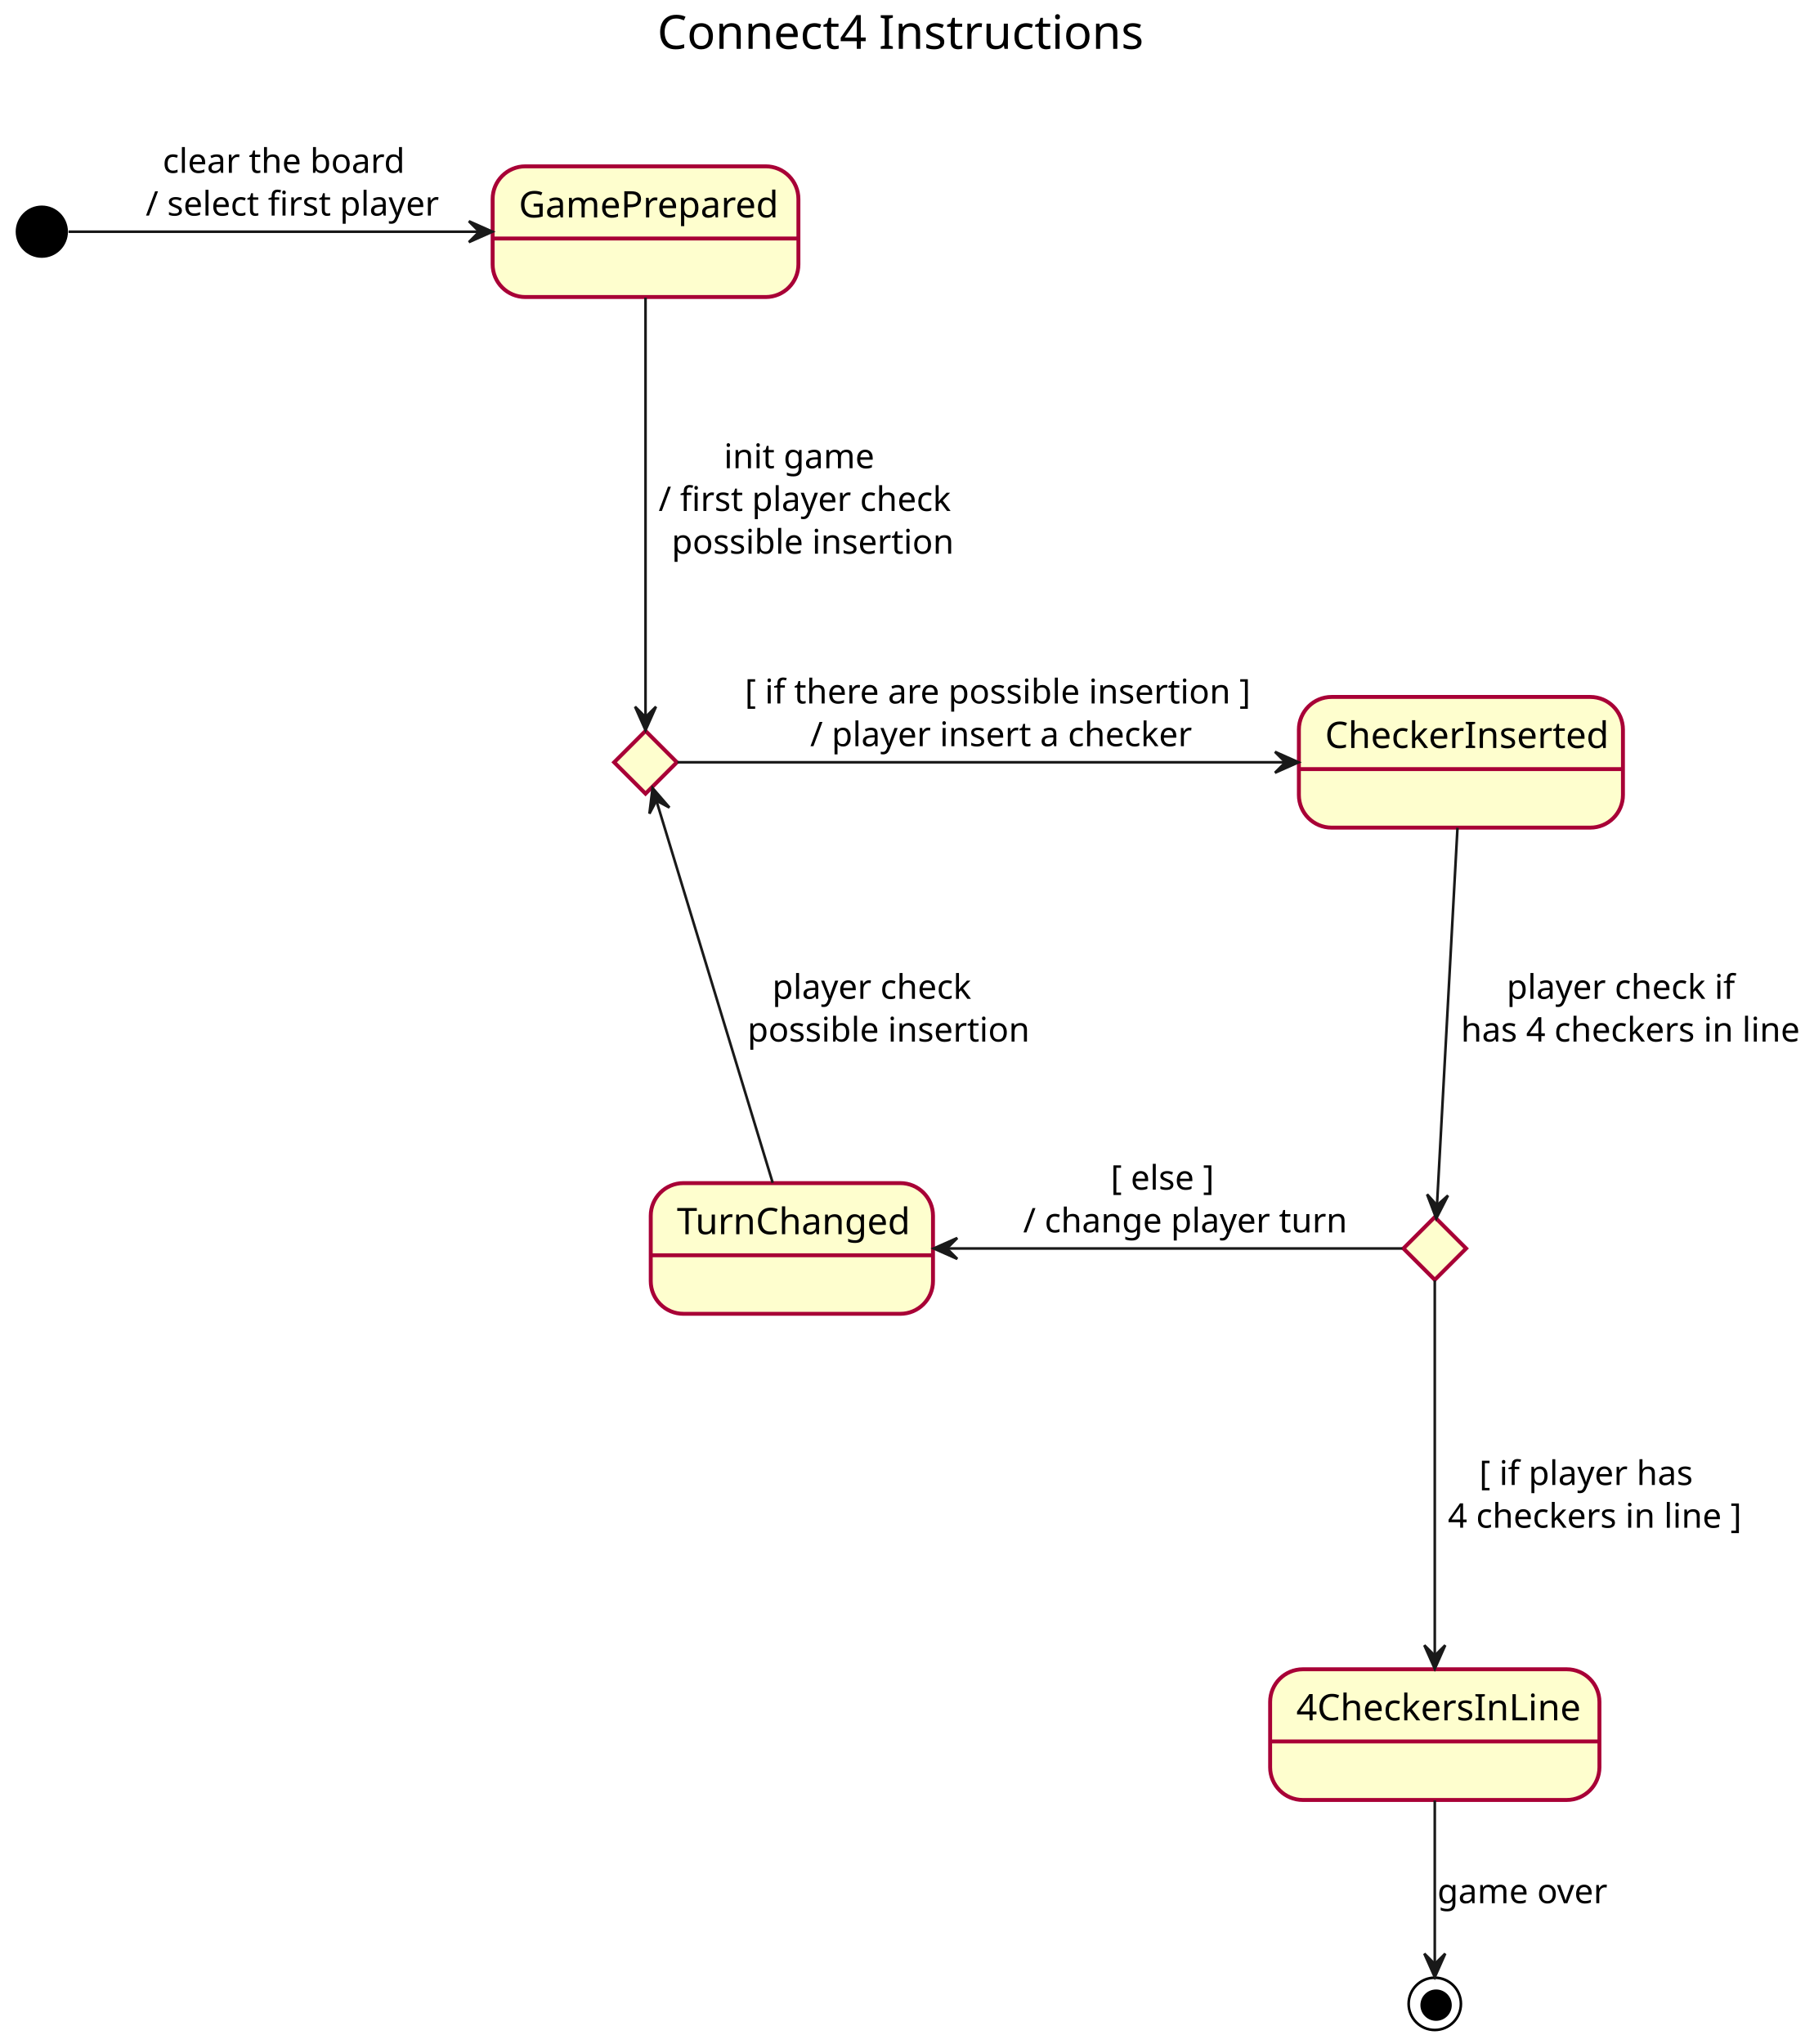
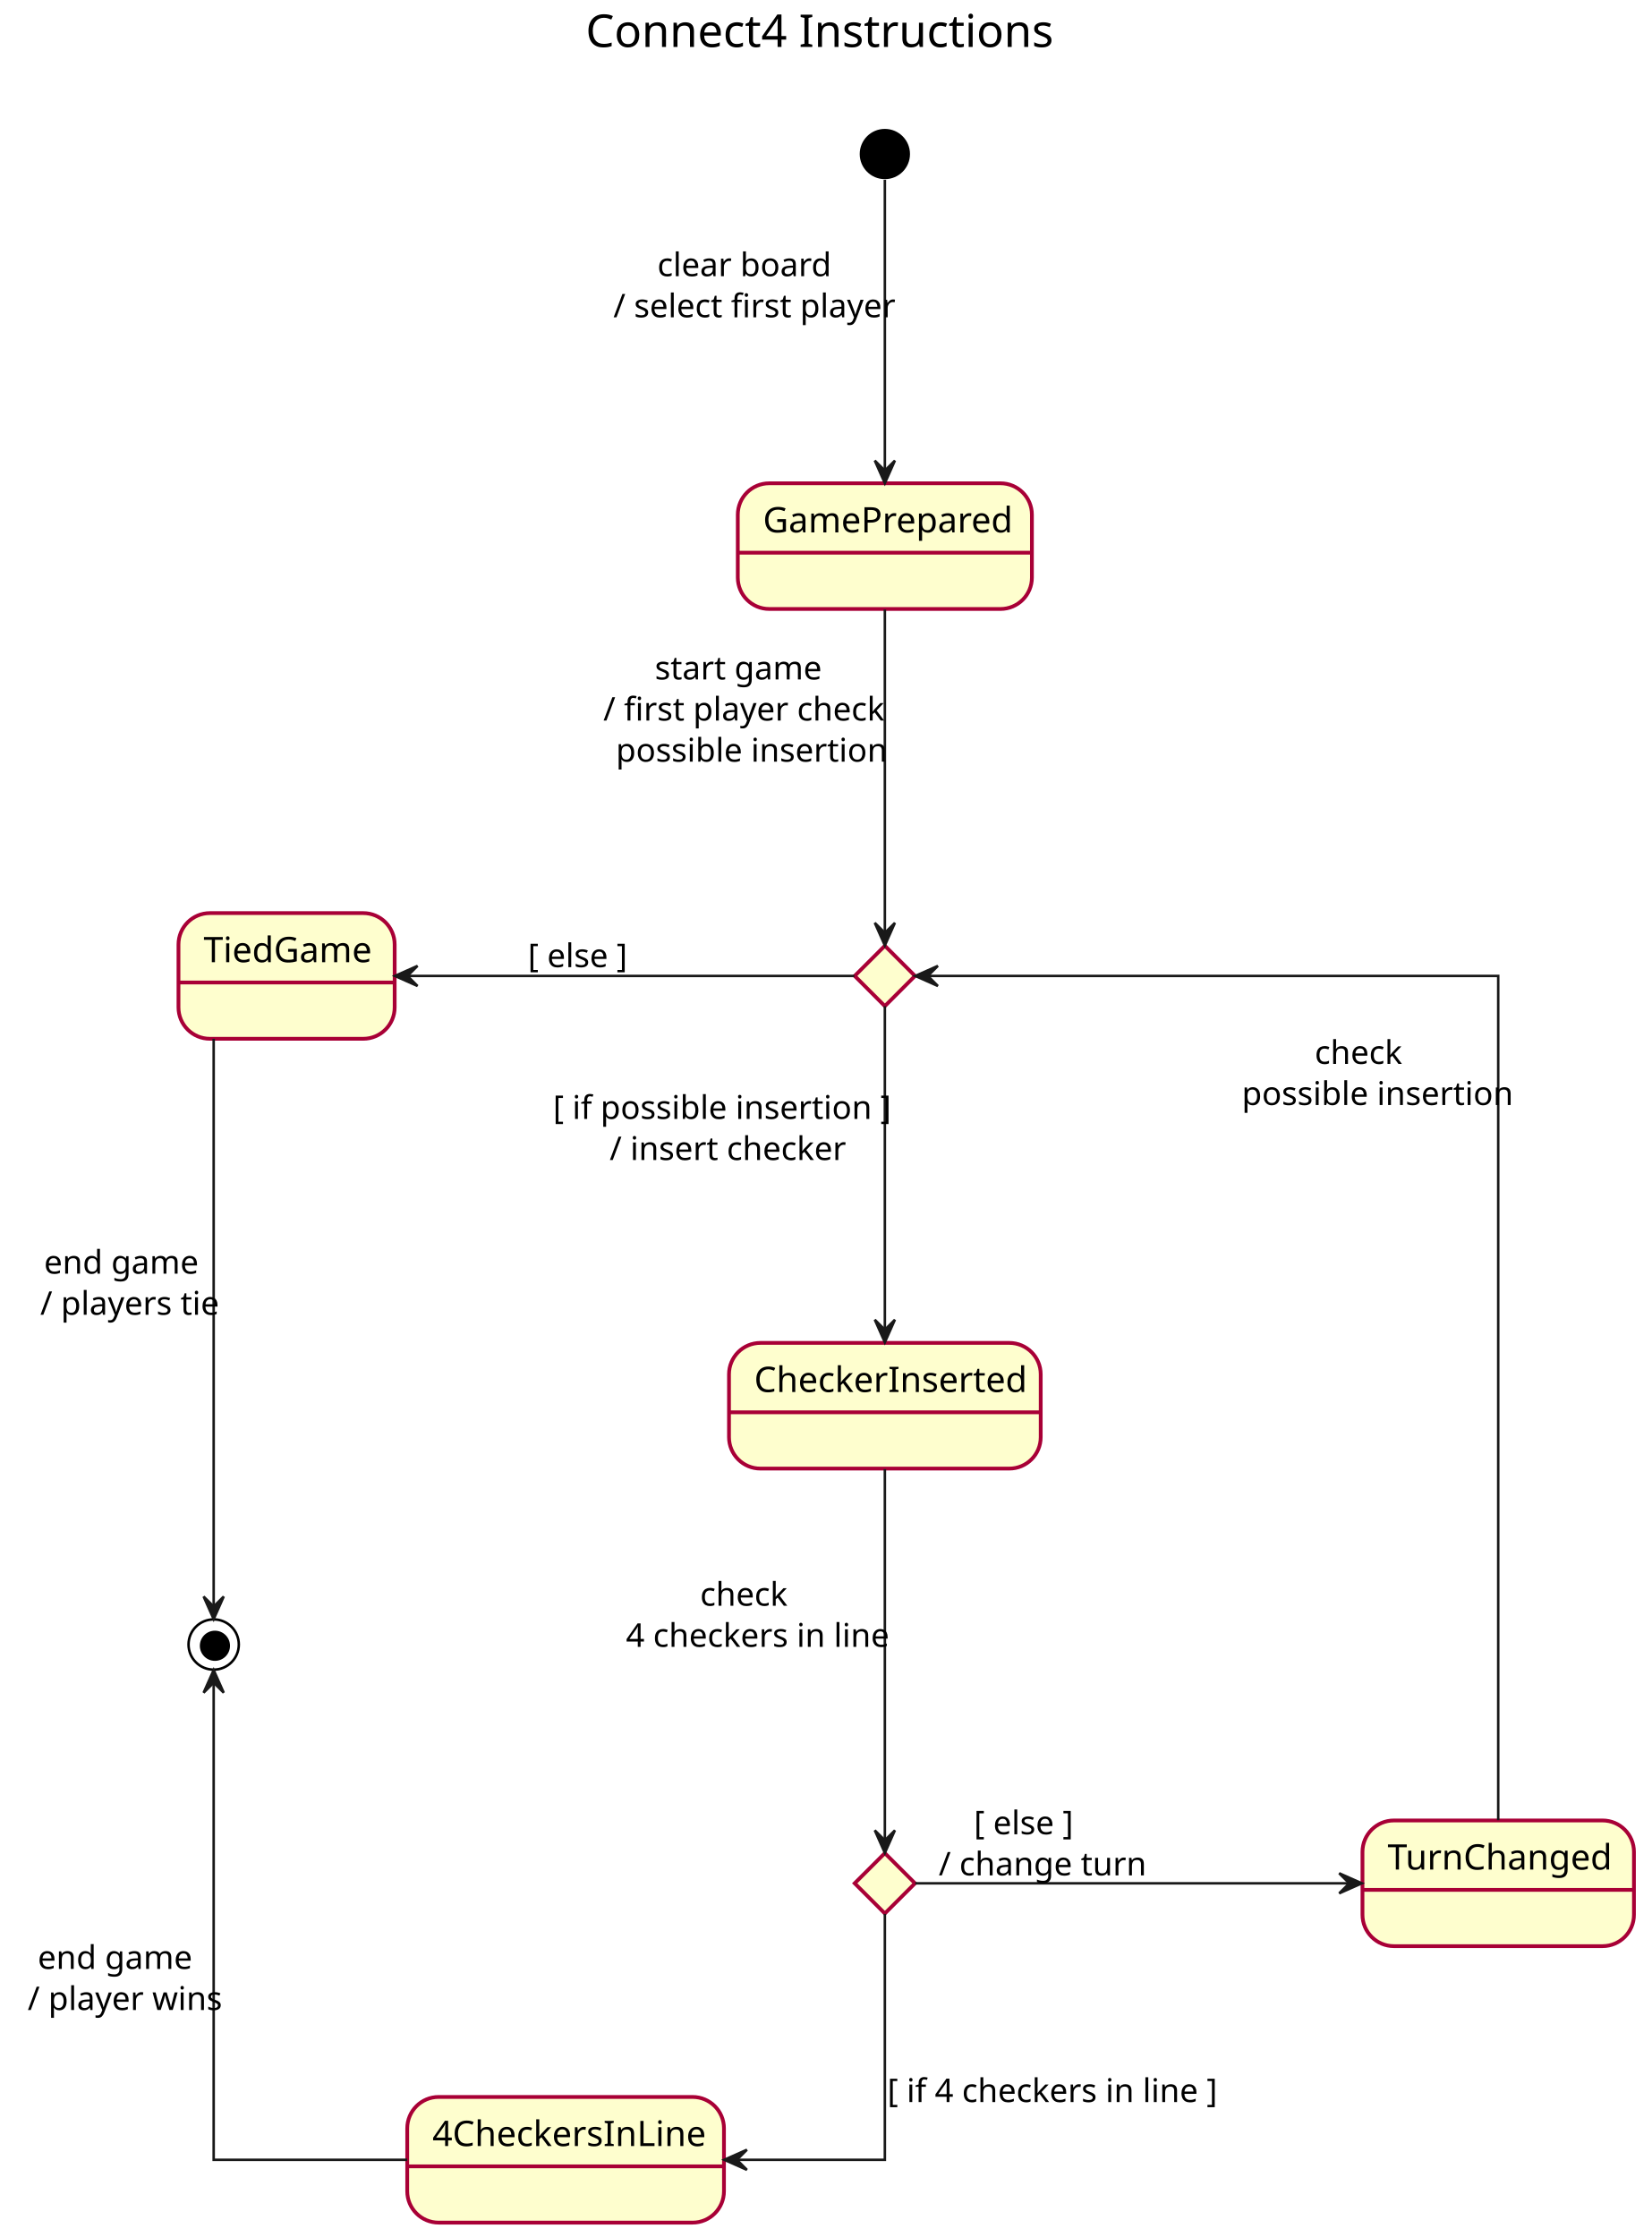
- <svg xmlns="http://www.w3.org/2000/svg" contentScriptType="application/ecmascript" contentStyleType="text/css" height="782px" preserveAspectRatio="none" style="width:694px;height:782px;background:#F9F9F9;" version="1.1" viewBox="0 0 694 782" width="694px" zoomAndPan="magnify">
+ <svg xmlns="http://www.w3.org/2000/svg" contentScriptType="application/ecmascript" contentStyleType="text/css" height="890px" preserveAspectRatio="none" style="width:657px;height:890px;background:#F9F9F9;" version="1.1" viewBox="0 0 657 890" width="657px" zoomAndPan="magnify">
  <defs />
  <g>
-     <text fill="#000000" font-family="sans-serif" font-size="18" lengthAdjust="spacing" textLength="173" x="251.5" y="18.686">Connect4 Instructions</text>
-     <text fill="#000000" font-family="sans-serif" font-size="18" lengthAdjust="spacing" textLength="0" x="343" y="41.326" />
+     <text fill="#000000" font-family="sans-serif" font-size="18" lengthAdjust="spacing" textLength="173" x="233" y="18.686">Connect4 Instructions</text>
+     <text fill="#000000" font-family="sans-serif" font-size="18" lengthAdjust="spacing" textLength="0" x="324.5" y="41.326" />
    <g id="GamePrepared">
-       <rect fill="#FEFECE" height="50" rx="12.5" ry="12.5" style="stroke:#A80036;stroke-width:1.5;" width="117" x="188.5" y="63.638" />
-       <line style="stroke:#A80036;stroke-width:1.5;" x1="188.5" x2="305.5" y1="91.247" y2="91.247" />
-       <text fill="#000000" font-family="sans-serif" font-size="14" lengthAdjust="spacing" textLength="97" x="198.5" y="83.171">GamePrepared</text>
+       <rect fill="#FEFECE" height="50" rx="12.5" ry="12.5" style="stroke:#A80036;stroke-width:1.5;" width="117" x="293.5" y="192.281" />
+       <line style="stroke:#A80036;stroke-width:1.5;" x1="293.5" x2="410.5" y1="219.891" y2="219.891" />
+       <text fill="#000000" font-family="sans-serif" font-size="14" lengthAdjust="spacing" textLength="97" x="303.5" y="211.815">GamePrepared</text>
    </g>
-     <polygon fill="#FEFECE" points="247,279.638,259,291.638,247,303.638,235,291.638,247,279.638" style="stroke:#A80036;stroke-width:1.5;" />
+     <polygon fill="#FEFECE" points="352,376.281,364,388.281,352,400.281,340,388.281,352,376.281" style="stroke:#A80036;stroke-width:1.5;" />
    <g id="CheckerInserted">
-       <rect fill="#FEFECE" height="50" rx="12.5" ry="12.5" style="stroke:#A80036;stroke-width:1.5;" width="124" x="497" y="266.638" />
-       <line style="stroke:#A80036;stroke-width:1.5;" x1="497" x2="621" y1="294.247" y2="294.247" />
-       <text fill="#000000" font-family="sans-serif" font-size="14" lengthAdjust="spacing" textLength="104" x="507" y="286.171">CheckerInserted</text>
+       <rect fill="#FEFECE" height="50" rx="12.5" ry="12.5" style="stroke:#A80036;stroke-width:1.5;" width="124" x="290" y="534.281" />
+       <line style="stroke:#A80036;stroke-width:1.5;" x1="290" x2="414" y1="561.891" y2="561.891" />
+       <text fill="#000000" font-family="sans-serif" font-size="14" lengthAdjust="spacing" textLength="104" x="300" y="553.814">CheckerInserted</text>
    </g>
-     <polygon fill="#FEFECE" points="549,465.638,561,477.638,549,489.638,537,477.638,549,465.638" style="stroke:#A80036;stroke-width:1.5;" />
+     <polygon fill="#FEFECE" points="352,737.281,364,749.281,352,761.281,340,749.281,352,737.281" style="stroke:#A80036;stroke-width:1.5;" />
    <g id="TurnChanged">
-       <rect fill="#FEFECE" height="50" rx="12.5" ry="12.5" style="stroke:#A80036;stroke-width:1.5;" width="108" x="249" y="452.638" />
-       <line style="stroke:#A80036;stroke-width:1.5;" x1="249" x2="357" y1="480.247" y2="480.247" />
-       <text fill="#000000" font-family="sans-serif" font-size="14" lengthAdjust="spacing" textLength="88" x="259" y="472.171">TurnChanged</text>
+       <rect fill="#FEFECE" height="50" rx="12.5" ry="12.5" style="stroke:#A80036;stroke-width:1.5;" width="108" x="542" y="724.281" />
+       <line style="stroke:#A80036;stroke-width:1.5;" x1="542" x2="650" y1="751.891" y2="751.891" />
+       <text fill="#000000" font-family="sans-serif" font-size="14" lengthAdjust="spacing" textLength="88" x="552" y="743.814">TurnChanged</text>
    </g>
    <g id="4CheckersInLine">
-       <rect fill="#FEFECE" height="50" rx="12.5" ry="12.5" style="stroke:#A80036;stroke-width:1.5;" width="126" x="486" y="638.638" />
-       <line style="stroke:#A80036;stroke-width:1.5;" x1="486" x2="612" y1="666.247" y2="666.247" />
-       <text fill="#000000" font-family="sans-serif" font-size="14" lengthAdjust="spacing" textLength="106" x="496" y="658.171">4CheckersInLine</text>
+       <rect fill="#FEFECE" height="50" rx="12.5" ry="12.5" style="stroke:#A80036;stroke-width:1.5;" width="126" x="162" y="834.281" />
+       <line style="stroke:#A80036;stroke-width:1.5;" x1="162" x2="288" y1="861.891" y2="861.891" />
+       <text fill="#000000" font-family="sans-serif" font-size="14" lengthAdjust="spacing" textLength="106" x="172" y="853.814">4CheckersInLine</text>
    </g>
-     <ellipse cx="16" cy="88.638" fill="#000000" rx="10" ry="10" style="stroke:none;stroke-width:1.0;" />
-     <ellipse cx="549" cy="766.638" rx="10" ry="10" style="stroke:#000000;stroke-width:1.0;fill:none;" />
-     <ellipse cx="549.5" cy="767.138" fill="#000000" rx="6" ry="6" style="stroke:none;stroke-width:1.0;" />
-     <path d="M26.22,88.638 C53.21,88.638 128.05,88.638 183.14,88.638 " fill="none" id="*start-to-GamePrepared" style="stroke:#191919;stroke-width:1.0;" />
-     <polygon fill="#191919" points="188.41,88.638,179.41,84.638,183.41,88.638,179.41,92.638,188.41,88.638" style="stroke:#191919;stroke-width:1.0;" />
-     <text fill="#000000" font-family="sans-serif" font-size="13" lengthAdjust="spacing" textLength="86" x="62.25" y="66.133">clear the board</text>
-     <text fill="#000000" font-family="sans-serif" font-size="13" lengthAdjust="spacing" textLength="107" x="55.75" y="82.484">/ select first player</text>
-     <path d="M247,113.888 C247,155.308 247,238.678 247,274.108 " fill="none" id="GamePrepared-to-_CheckPlayerInsertion" style="stroke:#191919;stroke-width:1.0;" />
-     <polygon fill="#191919" points="247,279.368,251,270.368,247,274.368,243,270.368,247,279.368" style="stroke:#191919;stroke-width:1.0;" />
-     <text fill="#000000" font-family="sans-serif" font-size="13" lengthAdjust="spacing" textLength="53" x="277" y="179.133">init game</text>
-     <text fill="#000000" font-family="sans-serif" font-size="13" lengthAdjust="spacing" textLength="107" x="252" y="195.484">/ first player check</text>
-     <text fill="#000000" font-family="sans-serif" font-size="13" lengthAdjust="spacing" textLength="101" x="257" y="211.836">possible insertion</text>
-     <path d="M259.23,291.638 C297.24,291.638 415.34,291.638 491.46,291.638 " fill="none" id="_CheckPlayerInsertion-to-CheckerInserted" style="stroke:#191919;stroke-width:1.0;" />
-     <polygon fill="#191919" points="496.86,291.638,487.86,287.638,491.86,291.638,487.86,295.638,496.86,291.638" style="stroke:#191919;stroke-width:1.0;" />
-     <text fill="#000000" font-family="sans-serif" font-size="13" lengthAdjust="spacing" textLength="182" x="285" y="269.133">[ if there are possible insertion ]</text>
-     <text fill="#000000" font-family="sans-serif" font-size="13" lengthAdjust="spacing" textLength="140" x="310" y="285.484">/ player insert a checker</text>
-     <path d="M557.69,316.688 C555.61,354.998 551.6,428.818 549.85,460.998 " fill="none" id="CheckerInserted-to-_Check4InLine" style="stroke:#191919;stroke-width:1.0;" />
-     <polygon fill="#191919" points="549.57,466.148,554.052,457.378,549.841,461.155,546.064,456.944,549.57,466.148" style="stroke:#191919;stroke-width:1.0;" />
-     <text fill="#000000" font-family="sans-serif" font-size="13" lengthAdjust="spacing" textLength="84" x="576.5" y="382.133">player check if</text>
-     <text fill="#000000" font-family="sans-serif" font-size="13" lengthAdjust="spacing" textLength="127" x="559" y="398.484">has 4 checkers in line</text>
-     <path d="M362.49,477.638 C420.73,477.638 505.15,477.638 536.59,477.638 " fill="none" id="TurnChanged-backto-_Check4InLine" style="stroke:#191919;stroke-width:1.0;" />
-     <polygon fill="#191919" points="357.29,477.638,366.29,481.638,362.29,477.638,366.29,473.638,357.29,477.638" style="stroke:#191919;stroke-width:1.0;" />
-     <text fill="#000000" font-family="sans-serif" font-size="13" lengthAdjust="spacing" textLength="40" x="425" y="455.133">[ else ]</text>
-     <text fill="#000000" font-family="sans-serif" font-size="13" lengthAdjust="spacing" textLength="115" x="391.5" y="471.484">/ change player turn</text>
-     <path d="M251.2,306.448 C260.67,337.548 283.76,413.428 295.66,452.508 " fill="none" id="_CheckPlayerInsertion-backto-TurnChanged" style="stroke:#191919;stroke-width:1.0;" />
-     <polygon fill="#191919" points="249.7,301.508,248.495,311.283,251.156,306.291,256.148,308.952,249.7,301.508" style="stroke:#191919;stroke-width:1.0;" />
-     <text fill="#000000" font-family="sans-serif" font-size="13" lengthAdjust="spacing" textLength="74" x="295.5" y="382.133">player check</text>
-     <text fill="#000000" font-family="sans-serif" font-size="13" lengthAdjust="spacing" textLength="101" x="286" y="398.484">possible insertion</text>
-     <path d="M549,489.868 C549,517.928 549,591.808 549,633.298 " fill="none" id="_Check4InLine-to-4CheckersInLine" style="stroke:#191919;stroke-width:1.0;" />
-     <polygon fill="#191919" points="549,638.438,553,629.438,549,633.438,545,629.438,549,638.438" style="stroke:#191919;stroke-width:1.0;" />
-     <text fill="#000000" font-family="sans-serif" font-size="13" lengthAdjust="spacing" textLength="78" x="566" y="568.133">[ if player has</text>
-     <text fill="#000000" font-family="sans-serif" font-size="13" lengthAdjust="spacing" textLength="110" x="554" y="584.484">4 checkers in line ]</text>
-     <path d="M549,688.828 C549,708.338 549,735.108 549,751.338 " fill="none" id="4CheckersInLine-to-*end" style="stroke:#191919;stroke-width:1.0;" />
-     <polygon fill="#191919" points="549,756.418,553,747.418,549,751.418,545,747.418,549,756.418" style="stroke:#191919;stroke-width:1.0;" />
-     <text fill="#000000" font-family="sans-serif" font-size="13" lengthAdjust="spacing" textLength="59" x="550" y="728.133">game over</text>
+     <g id="TiedGame">
+       <rect fill="#FEFECE" height="50" rx="12.5" ry="12.5" style="stroke:#A80036;stroke-width:1.5;" width="86" x="71" y="363.281" />
+       <line style="stroke:#A80036;stroke-width:1.5;" x1="71" x2="157" y1="390.891" y2="390.891" />
+       <text fill="#000000" font-family="sans-serif" font-size="14" lengthAdjust="spacing" textLength="66" x="81" y="382.815">TiedGame</text>
+     </g>
+     <ellipse cx="352" cy="61.281" fill="#000000" rx="10" ry="10" style="stroke:none;stroke-width:1.0;" />
+     <ellipse cx="85" cy="654.281" rx="10" ry="10" style="stroke:#000000;stroke-width:1.0;fill:none;" />
+     <ellipse cx="85.5" cy="654.781" fill="#000000" rx="6" ry="6" style="stroke:none;stroke-width:1.0;" />
+     <path d="M352,71.521 C352,71.521 352,187.241 352,187.241 " fill="none" id="*start-to-GamePrepared" style="stroke:#191919;stroke-width:1.0;" />
+     <polygon fill="#191919" points="352,192.241,356,183.241,352,187.241,348,183.241,352,192.241" style="stroke:#191919;stroke-width:1.0;" />
+     <text fill="#000000" font-family="sans-serif" font-size="13" lengthAdjust="spacing" textLength="64" x="261.5" y="109.876">clear board</text>
+     <text fill="#000000" font-family="sans-serif" font-size="13" lengthAdjust="spacing" textLength="107" x="244" y="126.228">/ select first player</text>
+     <path d="M352,242.511 C352,242.511 352,371.161 352,371.161 " fill="none" id="GamePrepared-to-_CheckPlayerInsertion" style="stroke:#191919;stroke-width:1.0;" />
+     <polygon fill="#191919" points="352,376.161,356,367.161,352,371.161,348,367.161,352,376.161" style="stroke:#191919;stroke-width:1.0;" />
+     <text fill="#000000" font-family="sans-serif" font-size="13" lengthAdjust="spacing" textLength="62" x="260.5" y="270.326">start game</text>
+     <text fill="#000000" font-family="sans-serif" font-size="13" lengthAdjust="spacing" textLength="107" x="240" y="286.678">/ first player check</text>
+     <text fill="#000000" font-family="sans-serif" font-size="13" lengthAdjust="spacing" textLength="101" x="245" y="303.029">possible insertion</text>
+     <path d="M352,400.301 C352,400.301 352,529.051 352,529.051 " fill="none" id="_CheckPlayerInsertion-to-CheckerInserted" style="stroke:#191919;stroke-width:1.0;" />
+     <polygon fill="#191919" points="352,534.051,356,525.051,352,529.051,348,525.051,352,534.051" style="stroke:#191919;stroke-width:1.0;" />
+     <text fill="#000000" font-family="sans-serif" font-size="13" lengthAdjust="spacing" textLength="127" x="220" y="445.166">[ if possible insertion ]</text>
+     <text fill="#000000" font-family="sans-serif" font-size="13" lengthAdjust="spacing" textLength="90" x="242.5" y="461.518">/ insert checker</text>
+     <path d="M352,584.511 C352,584.511 352,732.201 352,732.201 " fill="none" id="CheckerInserted-to-_Check4InLine" style="stroke:#191919;stroke-width:1.0;" />
+     <polygon fill="#191919" points="352,737.201,356,728.201,352,732.201,348,728.201,352,737.201" style="stroke:#191919;stroke-width:1.0;" />
+     <text fill="#000000" font-family="sans-serif" font-size="13" lengthAdjust="spacing" textLength="35" x="278.5" y="638.846">check</text>
+     <text fill="#000000" font-family="sans-serif" font-size="13" lengthAdjust="spacing" textLength="102" x="249" y="655.198">4 checkers in line</text>
+     <path d="M364.1,749.281 C364.1,749.281 536.74,749.281 536.74,749.281 " fill="none" id="_Check4InLine-to-TurnChanged" style="stroke:#191919;stroke-width:1.0;" />
+     <polygon fill="#191919" points="541.74,749.281,532.74,745.281,536.74,749.281,532.74,753.281,541.74,749.281" style="stroke:#191919;stroke-width:1.0;" />
+     <text fill="#000000" font-family="sans-serif" font-size="13" lengthAdjust="spacing" textLength="40" x="387.42" y="729.776">[ else ]</text>
+     <text fill="#000000" font-family="sans-serif" font-size="13" lengthAdjust="spacing" textLength="76" x="373.42" y="746.128">/ change turn</text>
+     <path d="M162.1,388.281 C162.1,388.281 339.89,388.281 339.89,388.281 " fill="none" id="TiedGame-backto-_CheckPlayerInsertion" style="stroke:#191919;stroke-width:1.0;" />
+     <polygon fill="#191919" points="157.1,388.281,166.1,392.281,162.1,388.281,166.1,384.281,157.1,388.281" style="stroke:#191919;stroke-width:1.0;" />
+     <text fill="#000000" font-family="sans-serif" font-size="13" lengthAdjust="spacing" textLength="40" x="210" y="384.776">[ else ]</text>
+     <path d="M369.1,388.281 C369.1,388.281 596,388.281 596,388.281 C596,388.281 596,642.321 596,724.181 " fill="none" id="_CheckPlayerInsertion-backto-TurnChanged" style="stroke:#191919;stroke-width:1.0;" />
+     <polygon fill="#191919" points="364.1,388.281,373.1,392.281,369.1,388.281,373.1,384.281,364.1,388.281" style="stroke:#191919;stroke-width:1.0;" />
+     <text fill="#000000" font-family="sans-serif" font-size="13" lengthAdjust="spacing" textLength="35" x="523" y="423.276">check</text>
+     <text fill="#000000" font-family="sans-serif" font-size="13" lengthAdjust="spacing" textLength="101" x="494" y="439.628">possible insertion</text>
+     <path d="M85,413.301 C85,413.301 85,639.181 85,639.181 " fill="none" id="TiedGame-to-*end" style="stroke:#191919;stroke-width:1.0;" />
+     <polygon fill="#191919" points="85,644.181,89,635.181,85,639.181,81,635.181,85,644.181" style="stroke:#191919;stroke-width:1.0;" />
+     <text fill="#000000" font-family="sans-serif" font-size="13" lengthAdjust="spacing" textLength="57" x="17.5" y="506.736">end game</text>
+     <text fill="#000000" font-family="sans-serif" font-size="13" lengthAdjust="spacing" textLength="68" x="16" y="523.088">/ players tie</text>
+     <path d="M352,761.471 C352,790.111 352,859.281 352,859.281 C352,859.281 293.13,859.281 293.13,859.281 " fill="none" id="_Check4InLine-to-4CheckersInLine" style="stroke:#191919;stroke-width:1.0;" />
+     <polygon fill="#191919" points="288.13,859.281,297.13,863.281,293.13,859.281,297.13,855.281,288.13,859.281" style="stroke:#191919;stroke-width:1.0;" />
+     <text fill="#000000" font-family="sans-serif" font-size="13" lengthAdjust="spacing" textLength="128" x="353" y="836.306">[ if 4 checkers in line ]</text>
+     <path d="M85,669.451 C85,669.451 85,859.281 85,859.281 C85,859.281 124.8,859.281 161.96,859.281 " fill="none" id="*end-backto-4CheckersInLine" style="stroke:#191919;stroke-width:1.0;" />
+     <polygon fill="#191919" points="85,664.451,81,673.451,85,669.451,89,673.451,85,664.451" style="stroke:#191919;stroke-width:1.0;" />
+     <text fill="#000000" font-family="sans-serif" font-size="13" lengthAdjust="spacing" textLength="57" x="15" y="783.336">end game</text>
+     <text fill="#000000" font-family="sans-serif" font-size="13" lengthAdjust="spacing" textLength="73" x="11" y="799.688">/ player wins</text>
  </g>
</svg>
